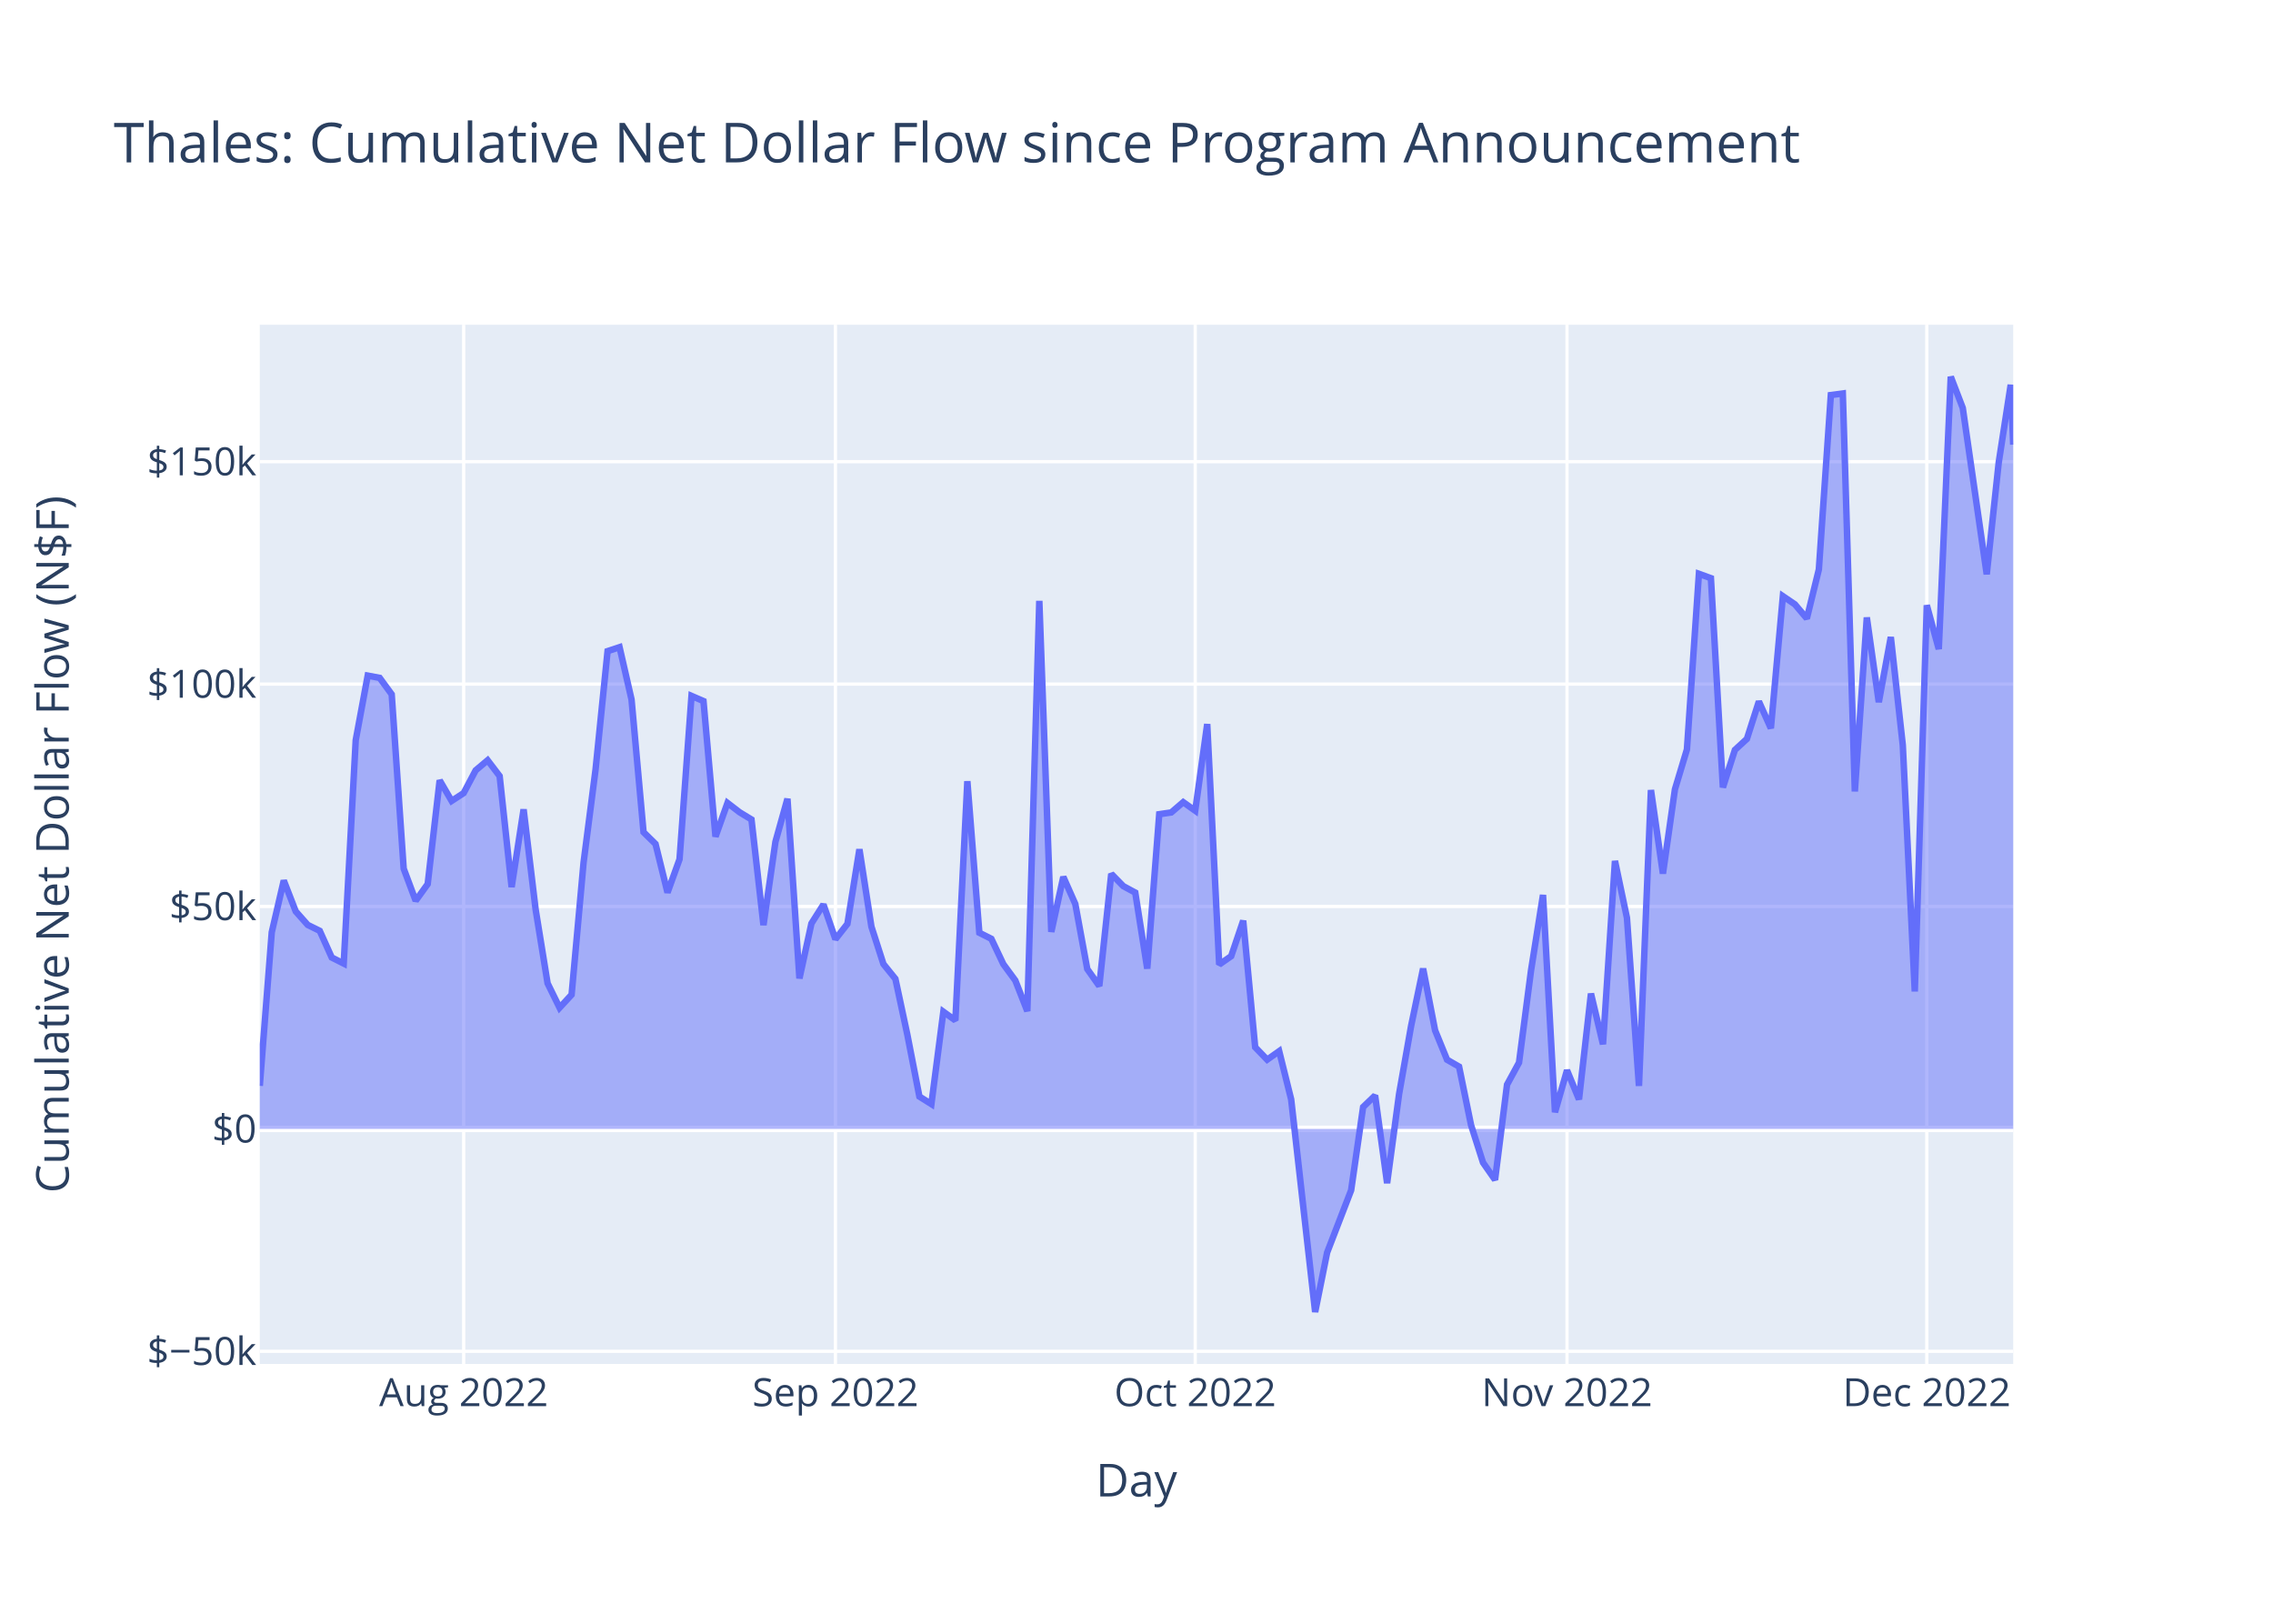
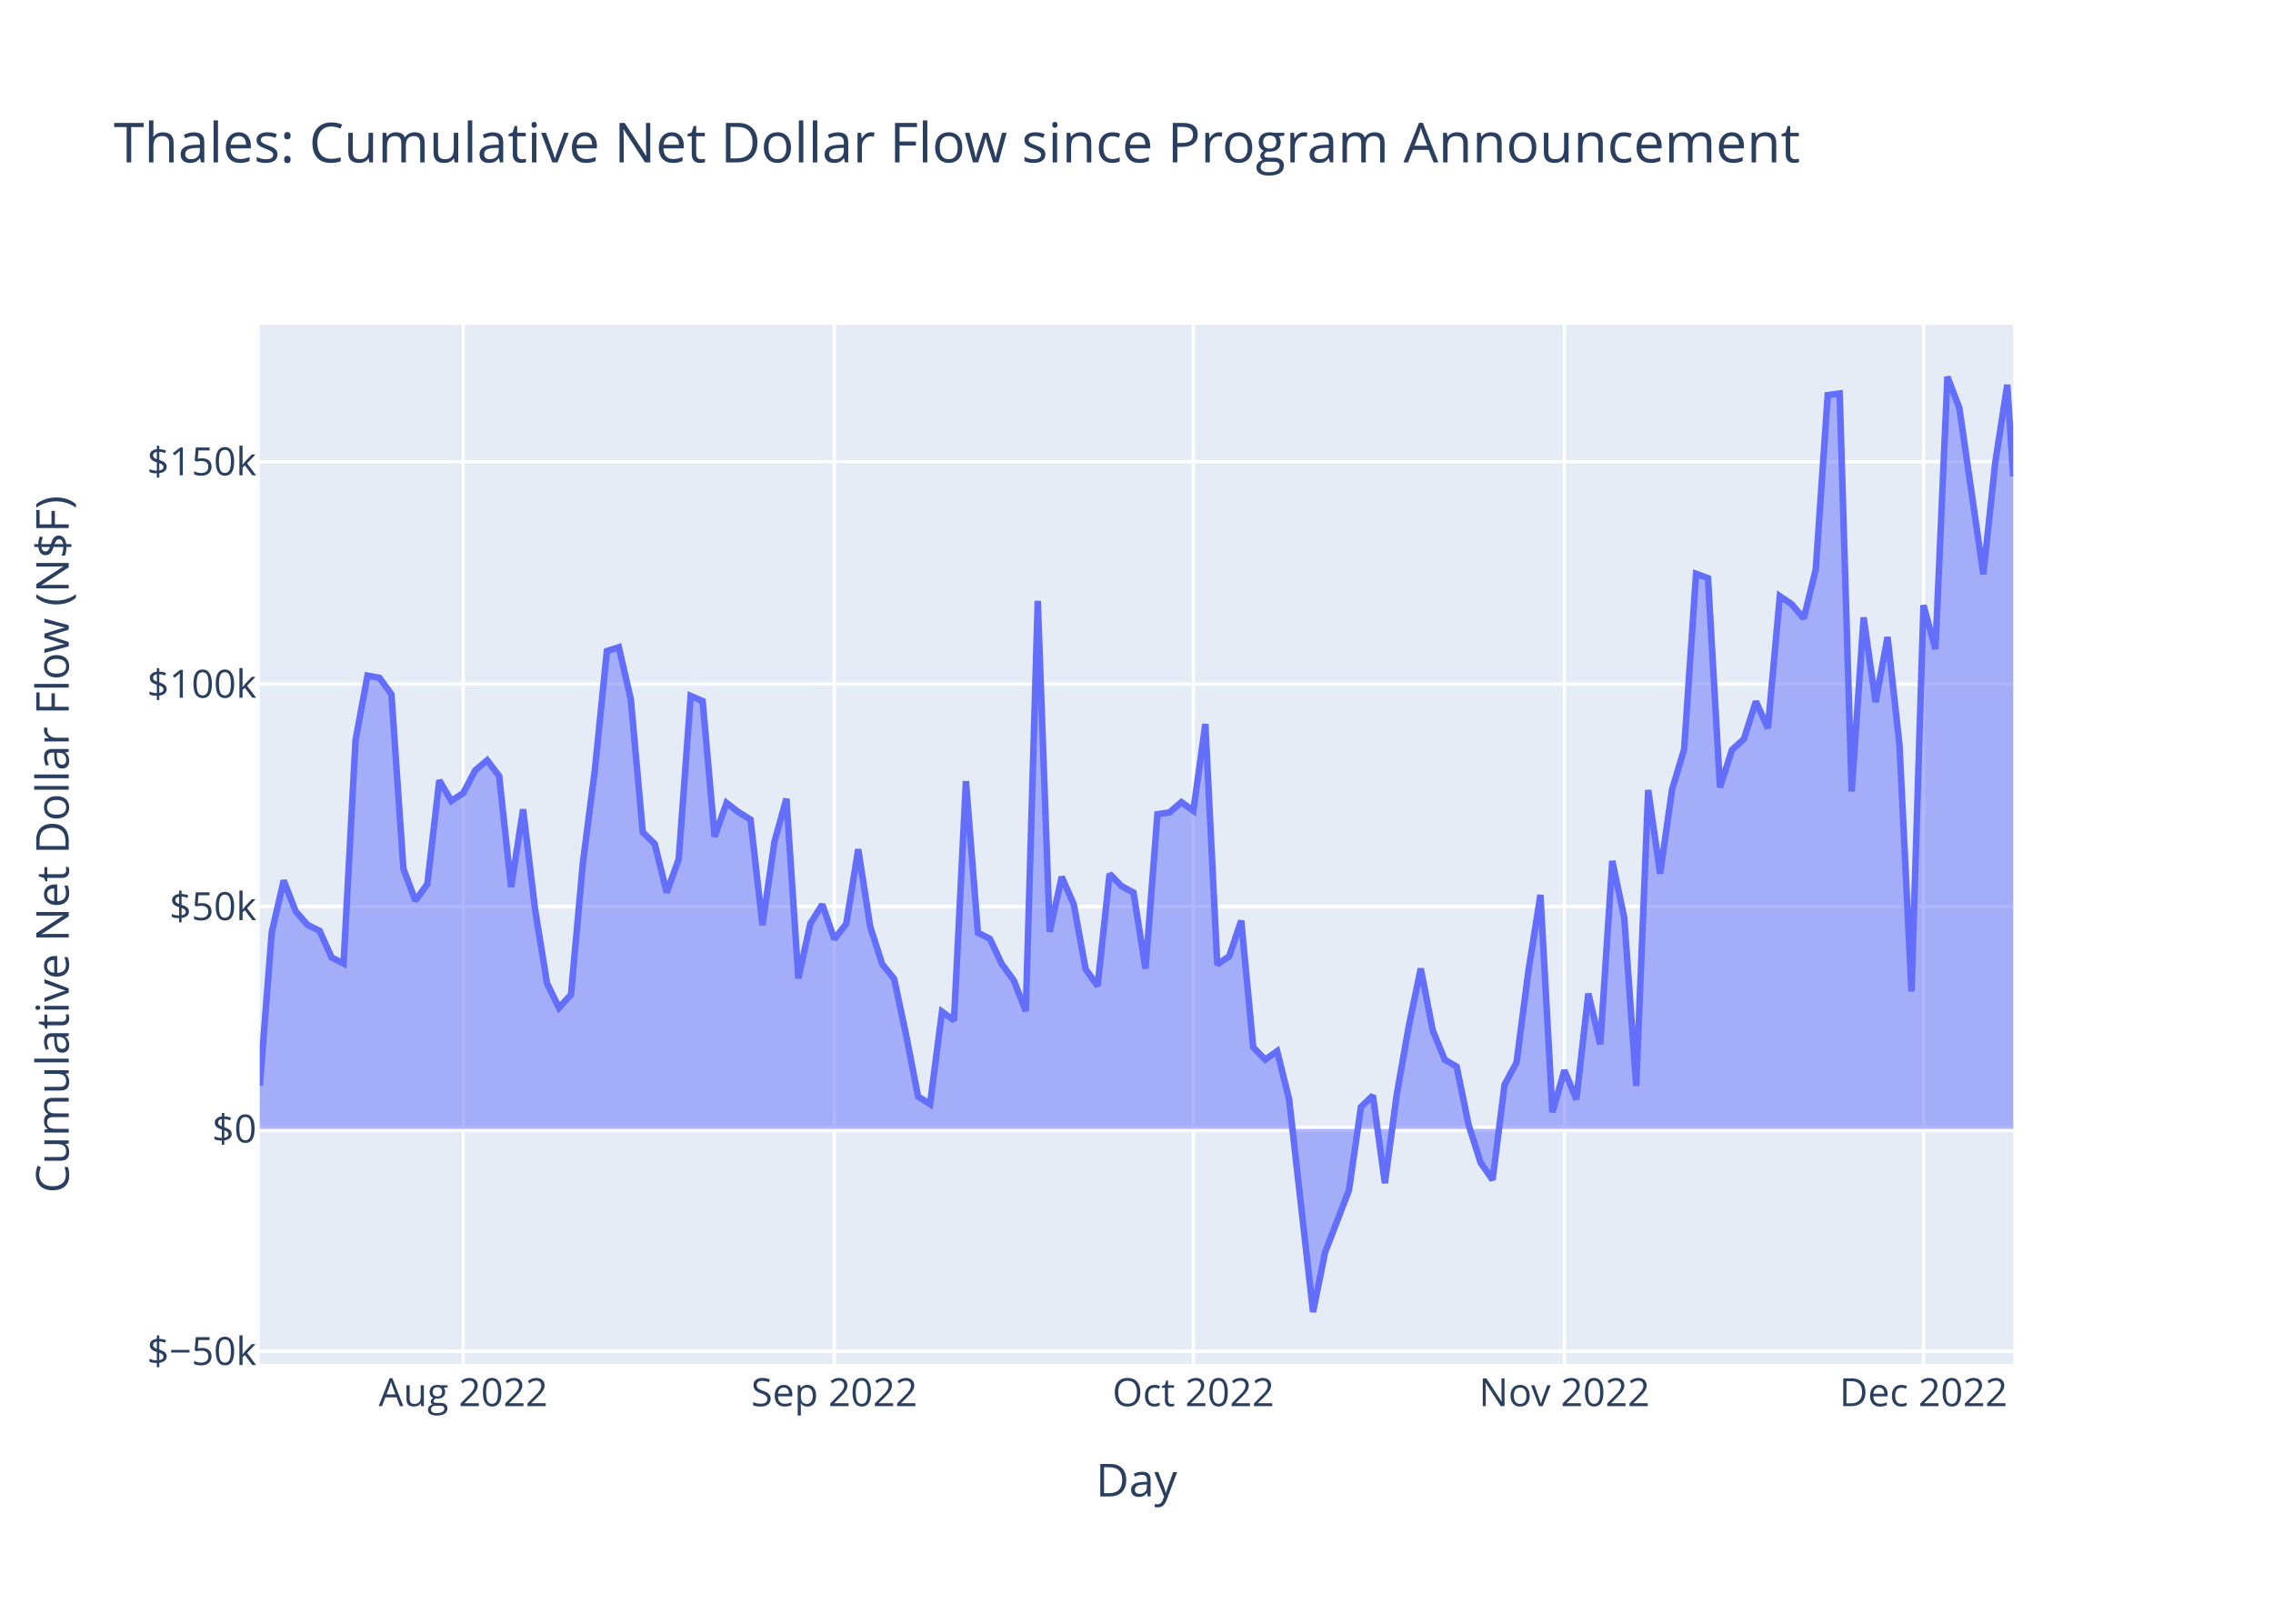
<svg xmlns="http://www.w3.org/2000/svg" class="main-svg" width="700" height="500" style="" viewBox="0 0 700 500">
  <rect x="0" y="0" width="700" height="500" style="fill: rgb(255, 255, 255); fill-opacity: 1;" />
-   <defs id="defs-976a4a">
+   <defs id="defs-e10530">
    <g class="clips">
-       <clipPath id="clip976a4axyplot" class="plotclip">
+       <clipPath id="clipe10530xyplot" class="plotclip">
        <rect width="540" height="320" />
      </clipPath>
-       <clipPath class="axesclip" id="clip976a4ax">
+       <clipPath class="axesclip" id="clipe10530x">
        <rect x="80" y="0" width="540" height="500" />
      </clipPath>
-       <clipPath class="axesclip" id="clip976a4ay">
+       <clipPath class="axesclip" id="clipe10530y">
        <rect x="0" y="100" width="700" height="320" />
      </clipPath>
-       <clipPath class="axesclip" id="clip976a4axy">
+       <clipPath class="axesclip" id="clipe10530xy">
        <rect x="80" y="100" width="540" height="320" />
      </clipPath>
    </g>
    <g class="gradients" />
    <g class="patterns" />
  </defs>
  <g class="bglayer">
    <rect class="bg" x="80" y="100" width="540" height="320" style="fill: rgb(229, 236, 246); fill-opacity: 1; stroke-width: 0;" />
  </g>
  <g class="layer-below">
    <g class="imagelayer" />
    <g class="shapelayer" />
  </g>
  <g class="cartesianlayer">
    <g class="subplot xy">
      <g class="layer-subplot">
        <g class="shapelayer" />
        <g class="imagelayer" />
      </g>
      <g class="minor-gridlayer">
        <g class="x" />
        <g class="y" />
      </g>
      <g class="gridlayer">
        <g class="x">
-           <path class="xgrid crisp" transform="translate(142.79,0)" d="M0,100v320" style="stroke: rgb(255, 255, 255); stroke-opacity: 1; stroke-width: 1px;" />
-           <path class="xgrid crisp" transform="translate(257.28,0)" d="M0,100v320" style="stroke: rgb(255, 255, 255); stroke-opacity: 1; stroke-width: 1px;" />
-           <path class="xgrid crisp" transform="translate(368.08,0)" d="M0,100v320" style="stroke: rgb(255, 255, 255); stroke-opacity: 1; stroke-width: 1px;" />
-           <path class="xgrid crisp" transform="translate(482.58,0)" d="M0,100v320" style="stroke: rgb(255, 255, 255); stroke-opacity: 1; stroke-width: 1px;" />
-           <path class="xgrid crisp" transform="translate(593.38,0)" d="M0,100v320" style="stroke: rgb(255, 255, 255); stroke-opacity: 1; stroke-width: 1px;" />
+           <path class="xgrid crisp" transform="translate(142.66,0)" d="M0,100v320" style="stroke: rgb(255, 255, 255); stroke-opacity: 1; stroke-width: 1px;" />
+           <path class="xgrid crisp" transform="translate(256.93,0)" d="M0,100v320" style="stroke: rgb(255, 255, 255); stroke-opacity: 1; stroke-width: 1px;" />
+           <path class="xgrid crisp" transform="translate(367.51,0)" d="M0,100v320" style="stroke: rgb(255, 255, 255); stroke-opacity: 1; stroke-width: 1px;" />
+           <path class="xgrid crisp" transform="translate(481.78,0)" d="M0,100v320" style="stroke: rgb(255, 255, 255); stroke-opacity: 1; stroke-width: 1px;" />
+           <path class="xgrid crisp" transform="translate(592.36,0)" d="M0,100v320" style="stroke: rgb(255, 255, 255); stroke-opacity: 1; stroke-width: 1px;" />
        </g>
        <g class="y">
          <path class="ygrid crisp" transform="translate(0,416.11)" d="M80,0h540" style="stroke: rgb(255, 255, 255); stroke-opacity: 1; stroke-width: 1px;" />
          <path class="ygrid crisp" transform="translate(0,279.13)" d="M80,0h540" style="stroke: rgb(255, 255, 255); stroke-opacity: 1; stroke-width: 1px;" />
          <path class="ygrid crisp" transform="translate(0,210.65)" d="M80,0h540" style="stroke: rgb(255, 255, 255); stroke-opacity: 1; stroke-width: 1px;" />
          <path class="ygrid crisp" transform="translate(0,142.16)" d="M80,0h540" style="stroke: rgb(255, 255, 255); stroke-opacity: 1; stroke-width: 1px;" />
        </g>
      </g>
      <g class="zerolinelayer">
        <path class="yzl zl crisp" transform="translate(0,347.62)" d="M80,0h540" style="stroke: rgb(255, 255, 255); stroke-opacity: 1; stroke-width: 2px;" />
      </g>
      <path class="xlines-below" />
      <path class="ylines-below" />
      <g class="overlines-below" />
      <g class="xaxislayer-below" />
      <g class="yaxislayer-below" />
      <g class="overaxes-below" />
-       <g class="plot" transform="translate(80,100)" clip-path="url(#clip976a4axyplot)">
+       <g class="plot" transform="translate(80,100)" clip-path="url(#clipe10530xyplot)">
        <g class="scatterlayer mlayer">
-           <g class="trace scatter trace0f3a07" style="stroke-miterlimit: 2;">
+           <g class="trace scatter tracef3969b" style="stroke-miterlimit: 2;">
            <g class="fills">
              <g>
-                 <path class="js-fill" d="M540,247.62L0,247.62L0,234.36L3.69,187.07L7.39,171.14L11.08,180.65L14.77,184.81L18.47,186.63L22.16,194.84L25.85,196.7L29.55,127.93L33.24,108.05L36.93,108.74L40.63,113.81L44.32,167.48L48.01,177.36L51.71,172.23L55.4,140.29L59.09,146.63L62.79,144.21L66.48,137.22L70.17,134.11L73.87,138.97L77.56,173.15L81.25,149.23L84.95,180.02L88.64,202.79L92.33,210.31L96.03,206.3L99.72,165.59L103.41,136.96L107.11,100.51L110.8,99.29L114.49,115.4L118.19,156.26L121.88,159.88L125.57,174.84L129.27,164.59L132.96,114.29L136.65,115.89L140.35,157.62L144.04,147.25L147.73,150.09L151.43,152.35L155.12,184.87L158.81,159.2L162.51,145.96L166.2,201.28L169.89,184.36L173.59,178.52L177.28,189.2L180.97,184.5L184.67,161.53L188.36,185.33L192.06,196.85L195.75,201.42L199.44,218.67L203.14,237.66L206.83,239.98L210.52,211.54L214.22,214.21L217.91,140.55L221.6,187.22L225.3,189.09L228.99,196.89L232.68,201.92L236.38,211.36L240.07,85.02L243.76,186.95L247.46,170.02L251.15,178.36L254.84,198.39L258.54,203.62L262.23,169.09L265.92,172.86L269.62,174.86L273.31,198.27L277,150.72L280.7,150.18L284.39,147.01L288.08,149.64L291.78,122.96L295.47,197.01L299.16,194.43L302.86,183.5L306.55,222.47L310.24,226.3L313.94,223.69L317.63,238.53L325.02,304L328.71,285.68L336.1,266.52L339.79,240.89L343.48,237.34L347.18,264.33L350.87,236.87L354.56,215.96L358.26,198.26L361.95,217.27L365.64,226.32L369.34,228.45L373.03,246.45L376.72,258.01L380.42,263.31L384.11,234L387.8,227.21L391.5,198.84L395.19,175.58L398.88,242.49L402.58,229.57L406.27,238.53L409.96,205.96L413.66,221.56L417.35,165.11L421.04,182.64L424.74,234.39L428.43,143.28L432.12,169.01L435.82,143.04L439.51,130.78L443.2,76.7L446.9,78.04L450.59,142.47L454.28,130.93L457.98,127.53L461.67,116L465.36,124.25L469.06,83.58L472.75,86.08L476.44,90.44L480.14,75.35L483.83,21.65L487.52,21.16L491.22,143.71L494.91,90.13L498.6,116.21L502.3,96.17L505.99,129.45L509.68,205.31L513.38,86.37L517.07,99.87L520.76,16L524.46,25.63L531.84,76.84L535.54,42.36L539.23,18.49L540,36.92" style="fill: rgb(99, 110, 250); fill-opacity: 0.5; stroke-width: 0;" />
+                 <path class="js-fill" d="M540,247.62L0,247.62L0,234.36L3.69,187.07L7.37,171.14L11.06,180.65L14.74,184.81L18.43,186.63L22.12,194.84L25.8,196.7L29.49,127.93L33.17,108.05L36.86,108.74L40.55,113.81L44.23,167.48L47.92,177.36L51.6,172.23L55.29,140.29L58.98,146.63L62.66,144.21L66.35,137.22L70.03,134.11L73.72,138.97L77.41,173.15L81.09,149.23L84.78,180.02L88.46,202.79L92.15,210.31L95.84,206.3L99.52,165.59L103.21,136.96L106.89,100.51L110.58,99.29L114.27,115.4L117.95,156.26L121.64,159.88L125.32,174.84L129.01,164.59L132.7,114.29L136.38,115.89L140.07,157.62L143.75,147.25L147.44,150.09L151.13,152.35L154.81,184.87L158.5,159.2L162.18,145.96L165.87,201.28L169.56,184.36L173.24,178.52L176.93,189.2L180.61,184.5L184.3,161.53L187.99,185.33L191.67,196.85L195.36,201.42L199.04,218.67L202.73,237.66L206.42,239.98L210.1,211.54L213.79,214.21L217.47,140.55L221.16,187.22L224.85,189.09L228.53,196.89L232.22,201.92L235.9,211.36L239.59,85.02L243.28,186.95L246.96,170.02L250.65,178.36L254.33,198.39L258.02,203.62L261.71,169.09L265.39,172.86L269.08,174.86L272.77,198.27L276.45,150.72L280.14,150.18L283.82,147.01L287.51,149.64L291.2,122.96L294.88,197.01L298.57,194.43L302.25,183.5L305.94,222.47L309.63,226.3L313.31,223.69L317,238.53L324.37,304L328.06,285.68L335.43,266.52L339.11,240.89L342.8,237.34L346.49,264.33L350.17,236.87L353.86,215.96L357.54,198.26L361.23,217.27L364.92,226.32L368.6,228.45L372.29,246.45L375.97,258.01L379.66,263.31L383.35,234L387.03,227.21L390.72,198.84L394.4,175.58L398.09,242.49L401.78,229.57L405.46,238.53L409.15,205.96L412.83,221.56L416.52,165.11L420.21,182.64L423.89,234.39L427.58,143.28L431.26,169.01L434.95,143.04L438.64,130.78L442.32,76.7L446.01,78.04L449.69,142.47L453.38,130.93L457.07,127.53L460.75,116L464.44,124.25L468.12,83.58L471.81,86.08L475.5,90.44L479.18,75.35L482.87,21.65L486.55,21.16L490.24,143.71L493.93,90.13L497.61,116.21L501.3,96.17L504.98,129.45L508.67,205.31L512.36,86.37L516.04,99.87L519.73,16L523.41,25.63L530.79,76.84L534.47,42.36L538.16,18.49L540,46.69" style="fill: rgb(99, 110, 250); fill-opacity: 0.5; stroke-width: 0;" />
              </g>
            </g>
            <g class="errorbars" />
            <g class="lines">
-               <path class="js-line" d="M0,234.36L3.69,187.07L7.39,171.14L11.08,180.65L14.77,184.81L18.47,186.63L22.16,194.84L25.85,196.7L29.55,127.93L33.24,108.05L36.93,108.74L40.63,113.81L44.32,167.48L48.01,177.36L51.71,172.23L55.4,140.29L59.09,146.63L62.79,144.21L66.48,137.22L70.17,134.11L73.87,138.97L77.56,173.15L81.25,149.23L84.95,180.02L88.64,202.79L92.33,210.31L96.03,206.3L99.72,165.59L103.41,136.96L107.11,100.51L110.8,99.29L114.49,115.4L118.19,156.26L121.88,159.88L125.57,174.84L129.27,164.59L132.96,114.29L136.65,115.89L140.35,157.62L144.04,147.25L147.73,150.09L151.43,152.35L155.12,184.87L158.81,159.2L162.51,145.96L166.2,201.28L169.89,184.36L173.59,178.52L177.28,189.2L180.97,184.5L184.67,161.53L188.36,185.33L192.06,196.85L195.75,201.42L199.44,218.67L203.14,237.66L206.83,239.98L210.52,211.54L214.22,214.21L217.91,140.55L221.6,187.22L225.3,189.09L228.99,196.89L232.68,201.92L236.38,211.36L240.07,85.02L243.76,186.95L247.46,170.02L251.15,178.36L254.84,198.39L258.54,203.62L262.23,169.09L265.92,172.86L269.62,174.86L273.31,198.27L277,150.72L280.7,150.18L284.39,147.01L288.08,149.64L291.78,122.96L295.47,197.01L299.16,194.43L302.86,183.5L306.55,222.47L310.24,226.3L313.94,223.69L317.63,238.53L325.02,304L328.71,285.68L336.1,266.52L339.79,240.89L343.48,237.34L347.18,264.33L350.87,236.87L354.56,215.96L358.26,198.26L361.95,217.27L365.64,226.32L369.34,228.45L373.03,246.45L376.72,258.01L380.42,263.31L384.11,234L387.8,227.21L391.5,198.84L395.19,175.58L398.88,242.49L402.58,229.57L406.27,238.53L409.96,205.96L413.66,221.56L417.35,165.11L421.04,182.64L424.74,234.39L428.43,143.28L432.12,169.01L435.82,143.04L439.51,130.78L443.2,76.7L446.9,78.04L450.59,142.47L454.28,130.93L457.98,127.53L461.67,116L465.36,124.25L469.06,83.58L472.75,86.08L476.44,90.44L480.14,75.35L483.83,21.65L487.52,21.16L491.22,143.71L494.91,90.13L498.6,116.21L502.3,96.17L505.99,129.45L509.68,205.31L513.38,86.37L517.07,99.87L520.76,16L524.46,25.63L531.84,76.84L535.54,42.36L539.23,18.49L540,36.92" style="vector-effect: non-scaling-stroke; fill: none; stroke: rgb(99, 110, 250); stroke-opacity: 1; stroke-width: 2px; opacity: 1;" />
+               <path class="js-line" d="M0,234.36L3.69,187.07L7.37,171.14L11.06,180.65L14.74,184.81L18.43,186.63L22.12,194.84L25.8,196.7L29.49,127.93L33.17,108.05L36.86,108.74L40.55,113.81L44.23,167.48L47.92,177.36L51.6,172.23L55.29,140.29L58.98,146.63L62.66,144.21L66.35,137.22L70.03,134.11L73.72,138.97L77.41,173.15L81.09,149.23L84.78,180.02L88.46,202.79L92.15,210.31L95.84,206.3L99.52,165.59L103.21,136.96L106.89,100.51L110.58,99.29L114.27,115.4L117.95,156.26L121.64,159.88L125.32,174.84L129.01,164.59L132.7,114.29L136.38,115.89L140.07,157.62L143.75,147.25L147.44,150.09L151.13,152.35L154.81,184.87L158.5,159.2L162.18,145.96L165.87,201.28L169.56,184.36L173.24,178.52L176.93,189.2L180.61,184.5L184.3,161.53L187.99,185.33L191.67,196.85L195.36,201.42L199.04,218.67L202.73,237.66L206.42,239.98L210.1,211.54L213.79,214.21L217.47,140.55L221.16,187.22L224.85,189.09L228.53,196.89L232.22,201.92L235.9,211.36L239.59,85.02L243.28,186.95L246.96,170.02L250.65,178.36L254.33,198.39L258.02,203.62L261.71,169.09L265.39,172.86L269.08,174.86L272.77,198.27L276.45,150.72L280.14,150.18L283.82,147.01L287.51,149.64L291.2,122.96L294.88,197.01L298.57,194.43L302.25,183.5L305.94,222.47L309.63,226.3L313.31,223.69L317,238.53L324.37,304L328.06,285.68L335.43,266.52L339.11,240.89L342.8,237.34L346.49,264.33L350.17,236.87L353.86,215.96L357.54,198.26L361.23,217.27L364.92,226.32L368.6,228.45L372.29,246.45L375.97,258.01L379.66,263.31L383.35,234L387.03,227.21L390.72,198.84L394.4,175.58L398.09,242.49L401.78,229.57L405.46,238.53L409.15,205.96L412.83,221.56L416.52,165.11L420.21,182.64L423.89,234.39L427.58,143.28L431.26,169.01L434.95,143.04L438.64,130.78L442.32,76.7L446.01,78.04L449.69,142.47L453.38,130.93L457.07,127.53L460.75,116L464.44,124.25L468.12,83.58L471.81,86.08L475.5,90.44L479.18,75.35L482.87,21.65L486.55,21.16L490.24,143.71L493.93,90.13L497.61,116.21L501.3,96.17L504.98,129.45L508.67,205.31L512.36,86.37L516.04,99.87L519.73,16L523.41,25.63L530.79,76.84L534.47,42.36L538.16,18.49L540,46.69" style="vector-effect: non-scaling-stroke; fill: none; stroke: rgb(99, 110, 250); stroke-opacity: 1; stroke-width: 2px; opacity: 1;" />
            </g>
            <g class="points" />
            <g class="text" />
          </g>
        </g>
      </g>
      <g class="overplot" />
      <path class="xlines-above crisp" d="M0,0" style="fill: none;" />
      <path class="ylines-above crisp" d="M0,0" style="fill: none;" />
      <g class="overlines-above" />
      <g class="xaxislayer-above">
        <g class="xtick">
-           <text text-anchor="middle" x="0" y="433" transform="translate(142.79,0)" style="font-family: 'Open Sans', verdana, arial, sans-serif; font-size: 12px; fill: rgb(42, 63, 95); fill-opacity: 1; white-space: pre; opacity: 1;">Aug 2022</text>
+           <text text-anchor="middle" x="0" y="433" transform="translate(142.66,0)" style="font-family: 'Open Sans', verdana, arial, sans-serif; font-size: 12px; fill: rgb(42, 63, 95); fill-opacity: 1; white-space: pre; opacity: 1;">Aug 2022</text>
        </g>
        <g class="xtick">
-           <text text-anchor="middle" x="0" y="433" style="font-family: 'Open Sans', verdana, arial, sans-serif; font-size: 12px; fill: rgb(42, 63, 95); fill-opacity: 1; white-space: pre; opacity: 1;" transform="translate(257.28,0)">Sep 2022</text>
+           <text text-anchor="middle" x="0" y="433" style="font-family: 'Open Sans', verdana, arial, sans-serif; font-size: 12px; fill: rgb(42, 63, 95); fill-opacity: 1; white-space: pre; opacity: 1;" transform="translate(256.93,0)">Sep 2022</text>
        </g>
        <g class="xtick">
-           <text text-anchor="middle" x="0" y="433" style="font-family: 'Open Sans', verdana, arial, sans-serif; font-size: 12px; fill: rgb(42, 63, 95); fill-opacity: 1; white-space: pre; opacity: 1;" transform="translate(368.08,0)">Oct 2022</text>
+           <text text-anchor="middle" x="0" y="433" style="font-family: 'Open Sans', verdana, arial, sans-serif; font-size: 12px; fill: rgb(42, 63, 95); fill-opacity: 1; white-space: pre; opacity: 1;" transform="translate(367.51,0)">Oct 2022</text>
        </g>
        <g class="xtick">
-           <text text-anchor="middle" x="0" y="433" style="font-family: 'Open Sans', verdana, arial, sans-serif; font-size: 12px; fill: rgb(42, 63, 95); fill-opacity: 1; white-space: pre; opacity: 1;" transform="translate(482.58,0)">Nov 2022</text>
+           <text text-anchor="middle" x="0" y="433" style="font-family: 'Open Sans', verdana, arial, sans-serif; font-size: 12px; fill: rgb(42, 63, 95); fill-opacity: 1; white-space: pre; opacity: 1;" transform="translate(481.78,0)">Nov 2022</text>
        </g>
        <g class="xtick">
-           <text text-anchor="middle" x="0" y="433" style="font-family: 'Open Sans', verdana, arial, sans-serif; font-size: 12px; fill: rgb(42, 63, 95); fill-opacity: 1; white-space: pre; opacity: 1;" transform="translate(593.38,0)">Dec 2022</text>
+           <text text-anchor="middle" x="0" y="433" style="font-family: 'Open Sans', verdana, arial, sans-serif; font-size: 12px; fill: rgb(42, 63, 95); fill-opacity: 1; white-space: pre; opacity: 1;" transform="translate(592.36,0)">Dec 2022</text>
        </g>
      </g>
      <g class="yaxislayer-above">
        <g class="ytick">
          <text text-anchor="end" x="79" y="4.2" transform="translate(0,416.11)" style="font-family: 'Open Sans', verdana, arial, sans-serif; font-size: 12px; fill: rgb(42, 63, 95); fill-opacity: 1; white-space: pre; opacity: 1;">$−50k</text>
        </g>
        <g class="ytick">
          <text text-anchor="end" x="79" y="4.2" style="font-family: 'Open Sans', verdana, arial, sans-serif; font-size: 12px; fill: rgb(42, 63, 95); fill-opacity: 1; white-space: pre; opacity: 1;" transform="translate(0,347.62)">$0</text>
        </g>
        <g class="ytick">
          <text text-anchor="end" x="79" y="4.2" style="font-family: 'Open Sans', verdana, arial, sans-serif; font-size: 12px; fill: rgb(42, 63, 95); fill-opacity: 1; white-space: pre; opacity: 1;" transform="translate(0,279.13)">$50k</text>
        </g>
        <g class="ytick">
          <text text-anchor="end" x="79" y="4.2" style="font-family: 'Open Sans', verdana, arial, sans-serif; font-size: 12px; fill: rgb(42, 63, 95); fill-opacity: 1; white-space: pre; opacity: 1;" transform="translate(0,210.65)">$100k</text>
        </g>
        <g class="ytick">
          <text text-anchor="end" x="79" y="4.2" style="font-family: 'Open Sans', verdana, arial, sans-serif; font-size: 12px; fill: rgb(42, 63, 95); fill-opacity: 1; white-space: pre; opacity: 1;" transform="translate(0,142.16)">$150k</text>
        </g>
      </g>
      <g class="overaxes-above" />
    </g>
  </g>
  <g class="polarlayer" />
  <g class="smithlayer" />
  <g class="ternarylayer" />
  <g class="geolayer" />
  <g class="funnelarealayer" />
  <g class="pielayer" />
  <g class="iciclelayer" />
  <g class="treemaplayer" />
  <g class="sunburstlayer" />
  <g class="glimages" />
-   <defs id="topdefs-976a4a">
+   <defs id="topdefs-e10530">
    <g class="clips" />
  </defs>
  <g class="layer-above">
    <g class="imagelayer" />
    <g class="shapelayer" />
  </g>
  <g class="infolayer">
    <g class="g-gtitle">
      <text class="gtitle" x="35" y="50" text-anchor="start" dy="0em" style="font-family: 'Open Sans', verdana, arial, sans-serif; font-size: 17px; fill: rgb(42, 63, 95); opacity: 1; font-weight: normal; white-space: pre;">Thales: Cumulative Net Dollar Flow since Program Announcement</text>
    </g>
    <g class="g-xtitle">
      <text class="xtitle" x="350" y="460.8" text-anchor="middle" style="font-family: 'Open Sans', verdana, arial, sans-serif; font-size: 14px; fill: rgb(42, 63, 95); opacity: 1; font-weight: normal; white-space: pre;">Day</text>
    </g>
    <g class="g-ytitle">
      <text class="ytitle" transform="rotate(-90,21.16875,260)" x="21.169" y="260" text-anchor="middle" style="font-family: 'Open Sans', verdana, arial, sans-serif; font-size: 14px; fill: rgb(42, 63, 95); opacity: 1; font-weight: normal; white-space: pre;">Cumulative Net Dollar Flow (N$F)</text>
    </g>
  </g>
</svg>
